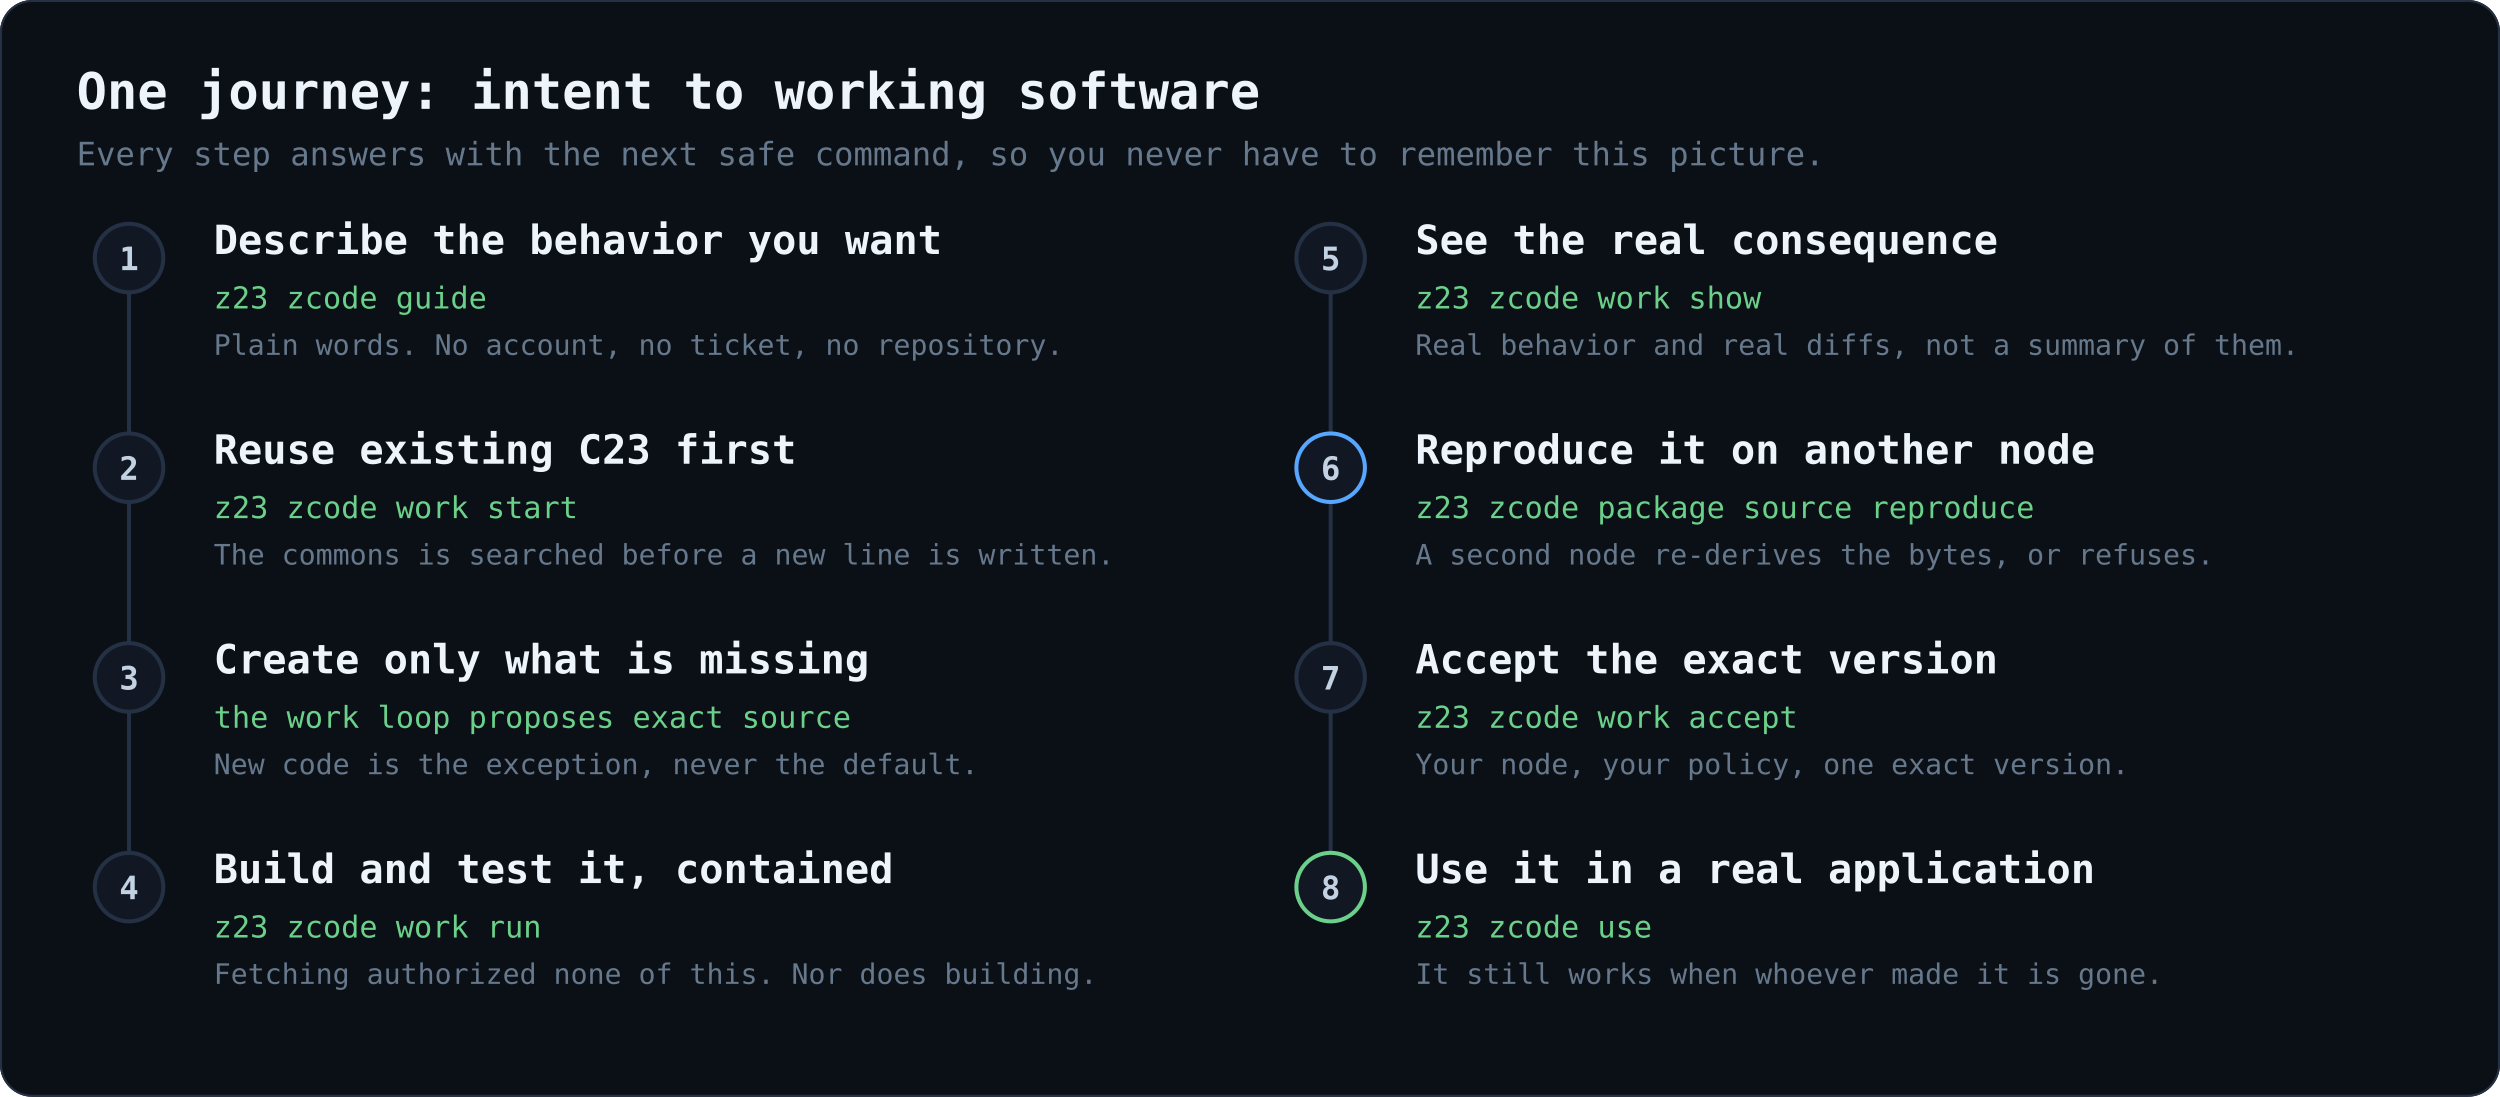
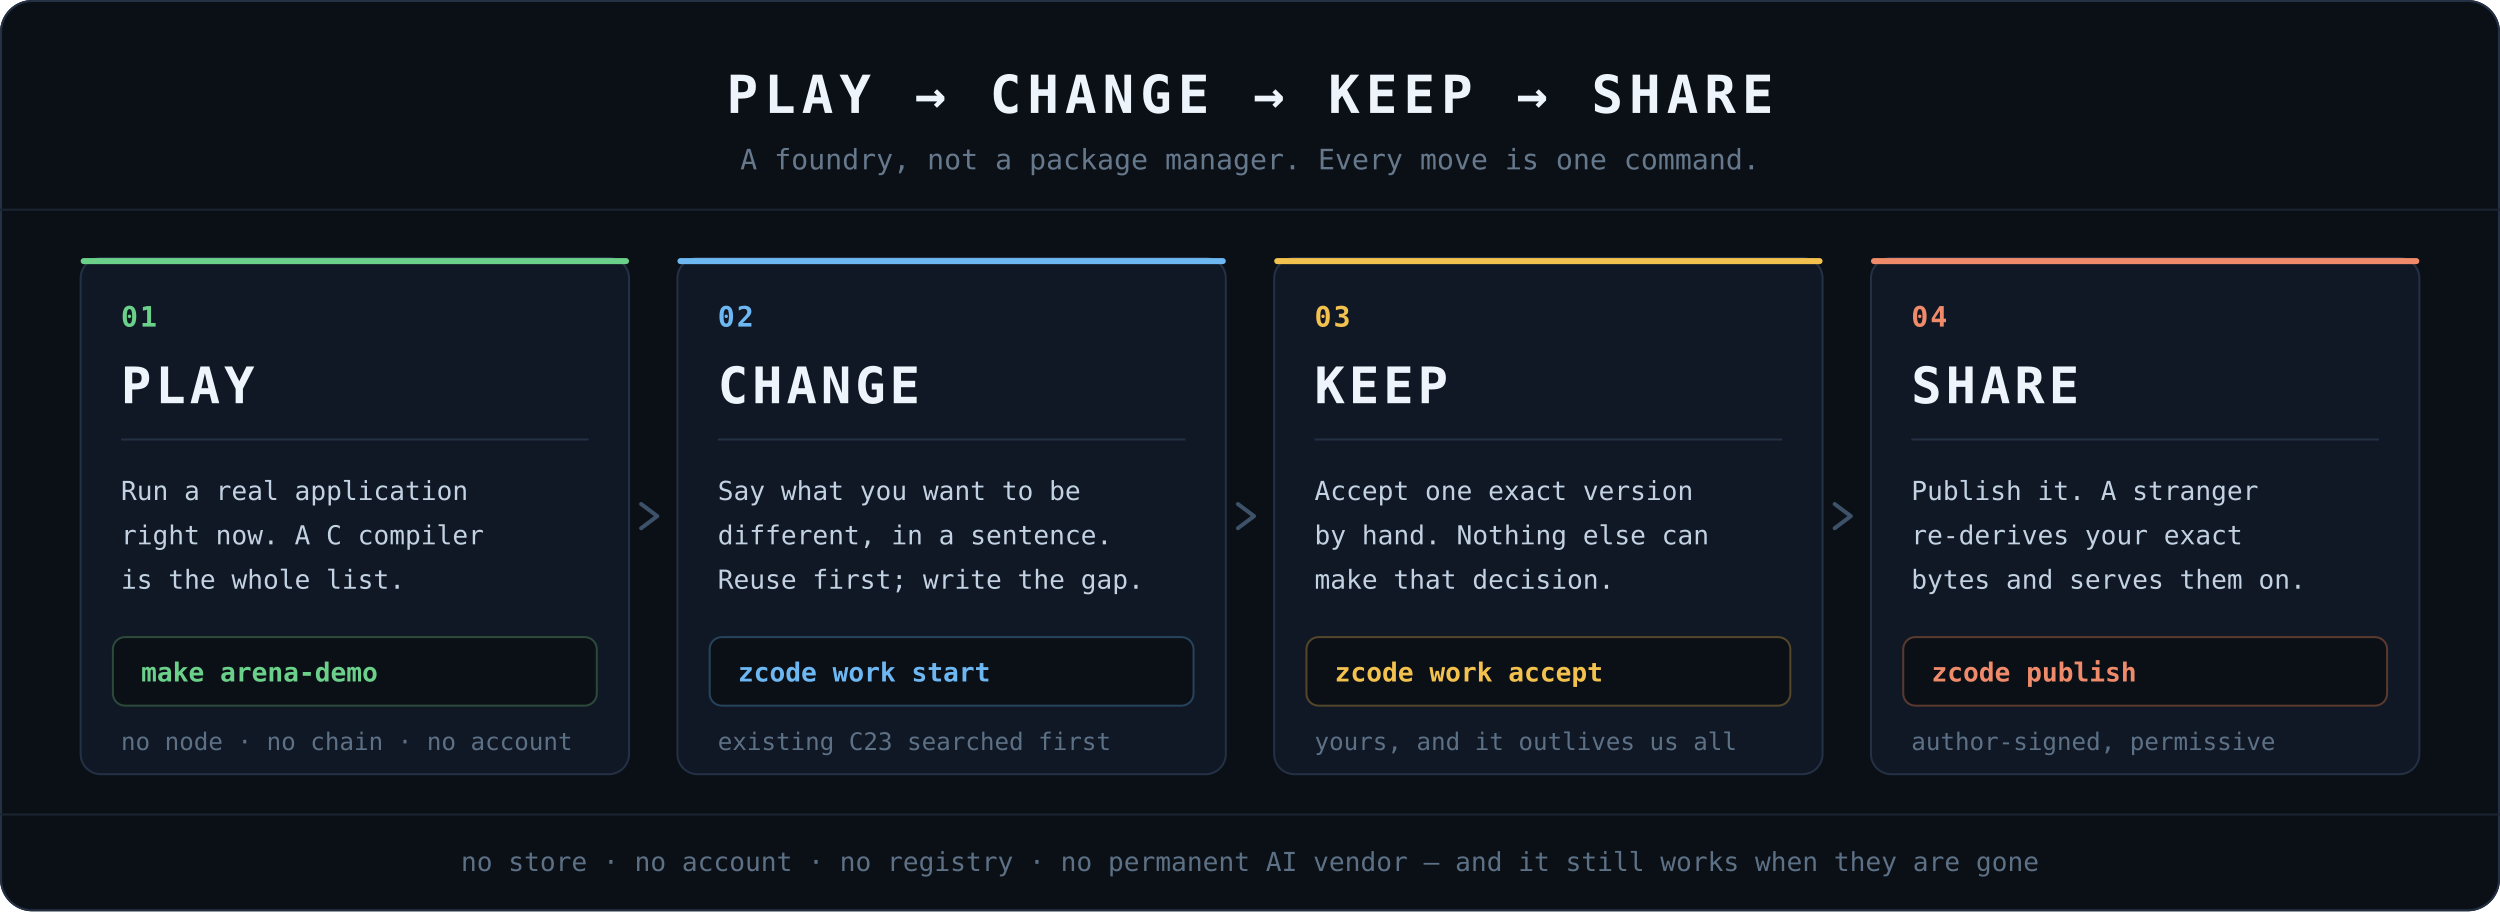
- <svg xmlns="http://www.w3.org/2000/svg" width="1240" height="544" viewBox="0 0 1240 544" role="img" aria-label="The one journey: intent to working software">
-   <rect width="1240" height="544" rx="16" fill="#0b0f16" />
-   <rect x="0.5" y="0.5" width="1239" height="543" rx="15.5" fill="none" stroke="#243044" />
-   <text x="38" y="54" font-family="ui-monospace, SFMono-Regular, Menlo, Consolas, monospace" font-size="25" font-weight="bold" fill="#eef4fb">One journey: intent to working software</text>
-   <text x="38" y="82" font-family="ui-monospace, SFMono-Regular, Menlo, Consolas, monospace" font-size="16" fill="#66788c">Every step answers with the next safe command, so you never have to remember this picture.</text>
-   <line x1="64" y1="128" x2="64" y2="440" stroke="#243044" stroke-width="2" />
-   <line x1="660" y1="128" x2="660" y2="440" stroke="#243044" stroke-width="2" />
-   <circle cx="64" cy="128" r="17" fill="#111823" stroke="#243044" stroke-width="2" />
-   <text x="64" y="134" text-anchor="middle" font-family="ui-monospace, SFMono-Regular, Menlo, Consolas, monospace" font-size="16" font-weight="bold" fill="#c3d2e2">1</text>
-   <text x="106" y="126" font-family="ui-monospace, SFMono-Regular, Menlo, Consolas, monospace" font-size="20" font-weight="bold" fill="#eef4fb">Describe the behavior you want</text>
-   <text x="106" y="153" font-family="ui-monospace, SFMono-Regular, Menlo, Consolas, monospace" font-size="15" fill="#6bd18a">z23 zcode guide</text>
-   <text x="106" y="176" font-family="ui-monospace, SFMono-Regular, Menlo, Consolas, monospace" font-size="14" fill="#66788c">Plain words. No account, no ticket, no repository.</text>
-   <circle cx="64" cy="232" r="17" fill="#111823" stroke="#243044" stroke-width="2" />
-   <text x="64" y="238" text-anchor="middle" font-family="ui-monospace, SFMono-Regular, Menlo, Consolas, monospace" font-size="16" font-weight="bold" fill="#c3d2e2">2</text>
-   <text x="106" y="230" font-family="ui-monospace, SFMono-Regular, Menlo, Consolas, monospace" font-size="20" font-weight="bold" fill="#eef4fb">Reuse existing C23 first</text>
-   <text x="106" y="257" font-family="ui-monospace, SFMono-Regular, Menlo, Consolas, monospace" font-size="15" fill="#6bd18a">z23 zcode work start</text>
-   <text x="106" y="280" font-family="ui-monospace, SFMono-Regular, Menlo, Consolas, monospace" font-size="14" fill="#66788c">The commons is searched before a new line is written.</text>
-   <circle cx="64" cy="336" r="17" fill="#111823" stroke="#243044" stroke-width="2" />
-   <text x="64" y="342" text-anchor="middle" font-family="ui-monospace, SFMono-Regular, Menlo, Consolas, monospace" font-size="16" font-weight="bold" fill="#c3d2e2">3</text>
-   <text x="106" y="334" font-family="ui-monospace, SFMono-Regular, Menlo, Consolas, monospace" font-size="20" font-weight="bold" fill="#eef4fb">Create only what is missing</text>
-   <text x="106" y="361" font-family="ui-monospace, SFMono-Regular, Menlo, Consolas, monospace" font-size="15" fill="#6bd18a">the work loop proposes exact source</text>
-   <text x="106" y="384" font-family="ui-monospace, SFMono-Regular, Menlo, Consolas, monospace" font-size="14" fill="#66788c">New code is the exception, never the default.</text>
-   <circle cx="64" cy="440" r="17" fill="#111823" stroke="#243044" stroke-width="2" />
-   <text x="64" y="446" text-anchor="middle" font-family="ui-monospace, SFMono-Regular, Menlo, Consolas, monospace" font-size="16" font-weight="bold" fill="#c3d2e2">4</text>
-   <text x="106" y="438" font-family="ui-monospace, SFMono-Regular, Menlo, Consolas, monospace" font-size="20" font-weight="bold" fill="#eef4fb">Build and test it, contained</text>
-   <text x="106" y="465" font-family="ui-monospace, SFMono-Regular, Menlo, Consolas, monospace" font-size="15" fill="#6bd18a">z23 zcode work run</text>
-   <text x="106" y="488" font-family="ui-monospace, SFMono-Regular, Menlo, Consolas, monospace" font-size="14" fill="#66788c">Fetching authorized none of this. Nor does building.</text>
-   <circle cx="660" cy="128" r="17" fill="#111823" stroke="#243044" stroke-width="2" />
-   <text x="660" y="134" text-anchor="middle" font-family="ui-monospace, SFMono-Regular, Menlo, Consolas, monospace" font-size="16" font-weight="bold" fill="#c3d2e2">5</text>
-   <text x="702" y="126" font-family="ui-monospace, SFMono-Regular, Menlo, Consolas, monospace" font-size="20" font-weight="bold" fill="#eef4fb">See the real consequence</text>
-   <text x="702" y="153" font-family="ui-monospace, SFMono-Regular, Menlo, Consolas, monospace" font-size="15" fill="#6bd18a">z23 zcode work show</text>
-   <text x="702" y="176" font-family="ui-monospace, SFMono-Regular, Menlo, Consolas, monospace" font-size="14" fill="#66788c">Real behavior and real diffs, not a summary of them.</text>
-   <circle cx="660" cy="232" r="17" fill="#111823" stroke="#57a6ff" stroke-width="2" />
-   <text x="660" y="238" text-anchor="middle" font-family="ui-monospace, SFMono-Regular, Menlo, Consolas, monospace" font-size="16" font-weight="bold" fill="#c3d2e2">6</text>
-   <text x="702" y="230" font-family="ui-monospace, SFMono-Regular, Menlo, Consolas, monospace" font-size="20" font-weight="bold" fill="#eef4fb">Reproduce it on another node</text>
-   <text x="702" y="257" font-family="ui-monospace, SFMono-Regular, Menlo, Consolas, monospace" font-size="15" fill="#6bd18a">z23 zcode package source reproduce</text>
-   <text x="702" y="280" font-family="ui-monospace, SFMono-Regular, Menlo, Consolas, monospace" font-size="14" fill="#66788c">A second node re-derives the bytes, or refuses.</text>
-   <circle cx="660" cy="336" r="17" fill="#111823" stroke="#243044" stroke-width="2" />
-   <text x="660" y="342" text-anchor="middle" font-family="ui-monospace, SFMono-Regular, Menlo, Consolas, monospace" font-size="16" font-weight="bold" fill="#c3d2e2">7</text>
-   <text x="702" y="334" font-family="ui-monospace, SFMono-Regular, Menlo, Consolas, monospace" font-size="20" font-weight="bold" fill="#eef4fb">Accept the exact version</text>
-   <text x="702" y="361" font-family="ui-monospace, SFMono-Regular, Menlo, Consolas, monospace" font-size="15" fill="#6bd18a">z23 zcode work accept</text>
-   <text x="702" y="384" font-family="ui-monospace, SFMono-Regular, Menlo, Consolas, monospace" font-size="14" fill="#66788c">Your node, your policy, one exact version.</text>
-   <circle cx="660" cy="440" r="17" fill="#111823" stroke="#6bd18a" stroke-width="2" />
-   <text x="660" y="446" text-anchor="middle" font-family="ui-monospace, SFMono-Regular, Menlo, Consolas, monospace" font-size="16" font-weight="bold" fill="#c3d2e2">8</text>
-   <text x="702" y="438" font-family="ui-monospace, SFMono-Regular, Menlo, Consolas, monospace" font-size="20" font-weight="bold" fill="#eef4fb">Use it in a real application</text>
-   <text x="702" y="465" font-family="ui-monospace, SFMono-Regular, Menlo, Consolas, monospace" font-size="15" fill="#6bd18a">z23 zcode use</text>
-   <text x="702" y="488" font-family="ui-monospace, SFMono-Regular, Menlo, Consolas, monospace" font-size="14" fill="#66788c">It still works when whoever made it is gone.</text>
+ <svg xmlns="http://www.w3.org/2000/svg" width="1240" height="452" viewBox="0 0 1240 452" role="img" aria-label="PLAY, CHANGE, KEEP, SHARE — the four moves of Z23, each one command">
+   <rect width="1240" height="452" rx="16" fill="#0b0f16" />
+   <rect x="0.5" y="0.5" width="1239" height="451" rx="15.5" fill="none" stroke="#243044" />
+   <line x1="0" y1="104" x2="1240" y2="104" stroke="#1a2432" />
+   <line x1="0" y1="404" x2="1240" y2="404" stroke="#1a2432" />
+   <text x="620" y="56" text-anchor="middle" font-family="ui-monospace, SFMono-Regular, Menlo, Consolas, monospace" font-size="26" font-weight="bold" letter-spacing="3" fill="#eef4fb">PLAY → CHANGE → KEEP → SHARE</text>
+   <text x="620" y="84" text-anchor="middle" font-family="ui-monospace, SFMono-Regular, Menlo, Consolas, monospace" font-size="14" fill="#66788c">A foundry, not a package manager. Every move is one command.</text>
+   <rect x="40" y="128" width="272" height="256" rx="10" fill="#101725" stroke="#243044" />
+   <rect x="40" y="128" width="272" height="3" rx="1.5" fill="#6bd18a" />
+   <text x="60" y="162" font-family="ui-monospace, SFMono-Regular, Menlo, Consolas, monospace" font-size="14" font-weight="bold" letter-spacing="1" fill="#6bd18a">01</text>
+   <text x="60" y="200" font-family="ui-monospace, SFMono-Regular, Menlo, Consolas, monospace" font-size="25" font-weight="bold" letter-spacing="2" fill="#eef4fb">PLAY</text>
+   <line x1="60" y1="218" x2="292" y2="218" stroke="#243044" />
+   <text x="60" y="248" font-family="ui-monospace, SFMono-Regular, Menlo, Consolas, monospace" font-size="13" fill="#c3d2e2">Run a real application</text>
+   <text x="60" y="270" font-family="ui-monospace, SFMono-Regular, Menlo, Consolas, monospace" font-size="13" fill="#c3d2e2">right now. A C compiler</text>
+   <text x="60" y="292" font-family="ui-monospace, SFMono-Regular, Menlo, Consolas, monospace" font-size="13" fill="#c3d2e2">is the whole list.</text>
+   <rect x="56" y="316" width="240" height="34" rx="6" fill="#0b0f16" stroke="#2c4a3a" />
+   <text x="70" y="338" font-family="ui-monospace, SFMono-Regular, Menlo, Consolas, monospace" font-size="13" font-weight="bold" fill="#6bd18a">make arena-demo</text>
+   <text x="60" y="372" font-family="ui-monospace, SFMono-Regular, Menlo, Consolas, monospace" font-size="12" fill="#5d7186">no node · no chain · no account</text>
+   <rect x="336" y="128" width="272" height="256" rx="10" fill="#101725" stroke="#243044" />
+   <rect x="336" y="128" width="272" height="3" rx="1.5" fill="#6db8f2" />
+   <text x="356" y="162" font-family="ui-monospace, SFMono-Regular, Menlo, Consolas, monospace" font-size="14" font-weight="bold" letter-spacing="1" fill="#6db8f2">02</text>
+   <text x="356" y="200" font-family="ui-monospace, SFMono-Regular, Menlo, Consolas, monospace" font-size="25" font-weight="bold" letter-spacing="2" fill="#eef4fb">CHANGE</text>
+   <line x1="356" y1="218" x2="588" y2="218" stroke="#243044" />
+   <text x="356" y="248" font-family="ui-monospace, SFMono-Regular, Menlo, Consolas, monospace" font-size="13" fill="#c3d2e2">Say what you want to be</text>
+   <text x="356" y="270" font-family="ui-monospace, SFMono-Regular, Menlo, Consolas, monospace" font-size="13" fill="#c3d2e2">different, in a sentence.</text>
+   <text x="356" y="292" font-family="ui-monospace, SFMono-Regular, Menlo, Consolas, monospace" font-size="13" fill="#c3d2e2">Reuse first; write the gap.</text>
+   <rect x="352" y="316" width="240" height="34" rx="6" fill="#0b0f16" stroke="#26435c" />
+   <text x="366" y="338" font-family="ui-monospace, SFMono-Regular, Menlo, Consolas, monospace" font-size="13" font-weight="bold" fill="#6db8f2">zcode work start</text>
+   <text x="356" y="372" font-family="ui-monospace, SFMono-Regular, Menlo, Consolas, monospace" font-size="12" fill="#5d7186">existing C23 searched first</text>
+   <rect x="632" y="128" width="272" height="256" rx="10" fill="#101725" stroke="#243044" />
+   <rect x="632" y="128" width="272" height="3" rx="1.5" fill="#f2c14e" />
+   <text x="652" y="162" font-family="ui-monospace, SFMono-Regular, Menlo, Consolas, monospace" font-size="14" font-weight="bold" letter-spacing="1" fill="#f2c14e">03</text>
+   <text x="652" y="200" font-family="ui-monospace, SFMono-Regular, Menlo, Consolas, monospace" font-size="25" font-weight="bold" letter-spacing="2" fill="#eef4fb">KEEP</text>
+   <line x1="652" y1="218" x2="884" y2="218" stroke="#243044" />
+   <text x="652" y="248" font-family="ui-monospace, SFMono-Regular, Menlo, Consolas, monospace" font-size="13" fill="#c3d2e2">Accept one exact version</text>
+   <text x="652" y="270" font-family="ui-monospace, SFMono-Regular, Menlo, Consolas, monospace" font-size="13" fill="#c3d2e2">by hand. Nothing else can</text>
+   <text x="652" y="292" font-family="ui-monospace, SFMono-Regular, Menlo, Consolas, monospace" font-size="13" fill="#c3d2e2">make that decision.</text>
+   <rect x="648" y="316" width="240" height="34" rx="6" fill="#0b0f16" stroke="#54462a" />
+   <text x="662" y="338" font-family="ui-monospace, SFMono-Regular, Menlo, Consolas, monospace" font-size="13" font-weight="bold" fill="#f2c14e">zcode work accept</text>
+   <text x="652" y="372" font-family="ui-monospace, SFMono-Regular, Menlo, Consolas, monospace" font-size="12" fill="#5d7186">yours, and it outlives us all</text>
+   <rect x="928" y="128" width="272" height="256" rx="10" fill="#101725" stroke="#243044" />
+   <rect x="928" y="128" width="272" height="3" rx="1.5" fill="#ef8b6a" />
+   <text x="948" y="162" font-family="ui-monospace, SFMono-Regular, Menlo, Consolas, monospace" font-size="14" font-weight="bold" letter-spacing="1" fill="#ef8b6a">04</text>
+   <text x="948" y="200" font-family="ui-monospace, SFMono-Regular, Menlo, Consolas, monospace" font-size="25" font-weight="bold" letter-spacing="2" fill="#eef4fb">SHARE</text>
+   <line x1="948" y1="218" x2="1180" y2="218" stroke="#243044" />
+   <text x="948" y="248" font-family="ui-monospace, SFMono-Regular, Menlo, Consolas, monospace" font-size="13" fill="#c3d2e2">Publish it. A stranger</text>
+   <text x="948" y="270" font-family="ui-monospace, SFMono-Regular, Menlo, Consolas, monospace" font-size="13" fill="#c3d2e2">re-derives your exact</text>
+   <text x="948" y="292" font-family="ui-monospace, SFMono-Regular, Menlo, Consolas, monospace" font-size="13" fill="#c3d2e2">bytes and serves them on.</text>
+   <rect x="944" y="316" width="240" height="34" rx="6" fill="#0b0f16" stroke="#5a3a2e" />
+   <text x="958" y="338" font-family="ui-monospace, SFMono-Regular, Menlo, Consolas, monospace" font-size="13" font-weight="bold" fill="#ef8b6a">zcode publish</text>
+   <text x="948" y="372" font-family="ui-monospace, SFMono-Regular, Menlo, Consolas, monospace" font-size="12" fill="#5d7186">author-signed, permissive</text>
+   <path d="M318 250 l8 6 -8 6" fill="none" stroke="#3d5168" stroke-width="2" stroke-linecap="round" stroke-linejoin="round" />
+   <path d="M614 250 l8 6 -8 6" fill="none" stroke="#3d5168" stroke-width="2" stroke-linecap="round" stroke-linejoin="round" />
+   <path d="M910 250 l8 6 -8 6" fill="none" stroke="#3d5168" stroke-width="2" stroke-linecap="round" stroke-linejoin="round" />
+   <text x="620" y="432" text-anchor="middle" font-family="ui-monospace, SFMono-Regular, Menlo, Consolas, monospace" font-size="13" fill="#5d7186">no store · no account · no registry · no permanent AI vendor — and it still works when they are gone</text>
</svg>
